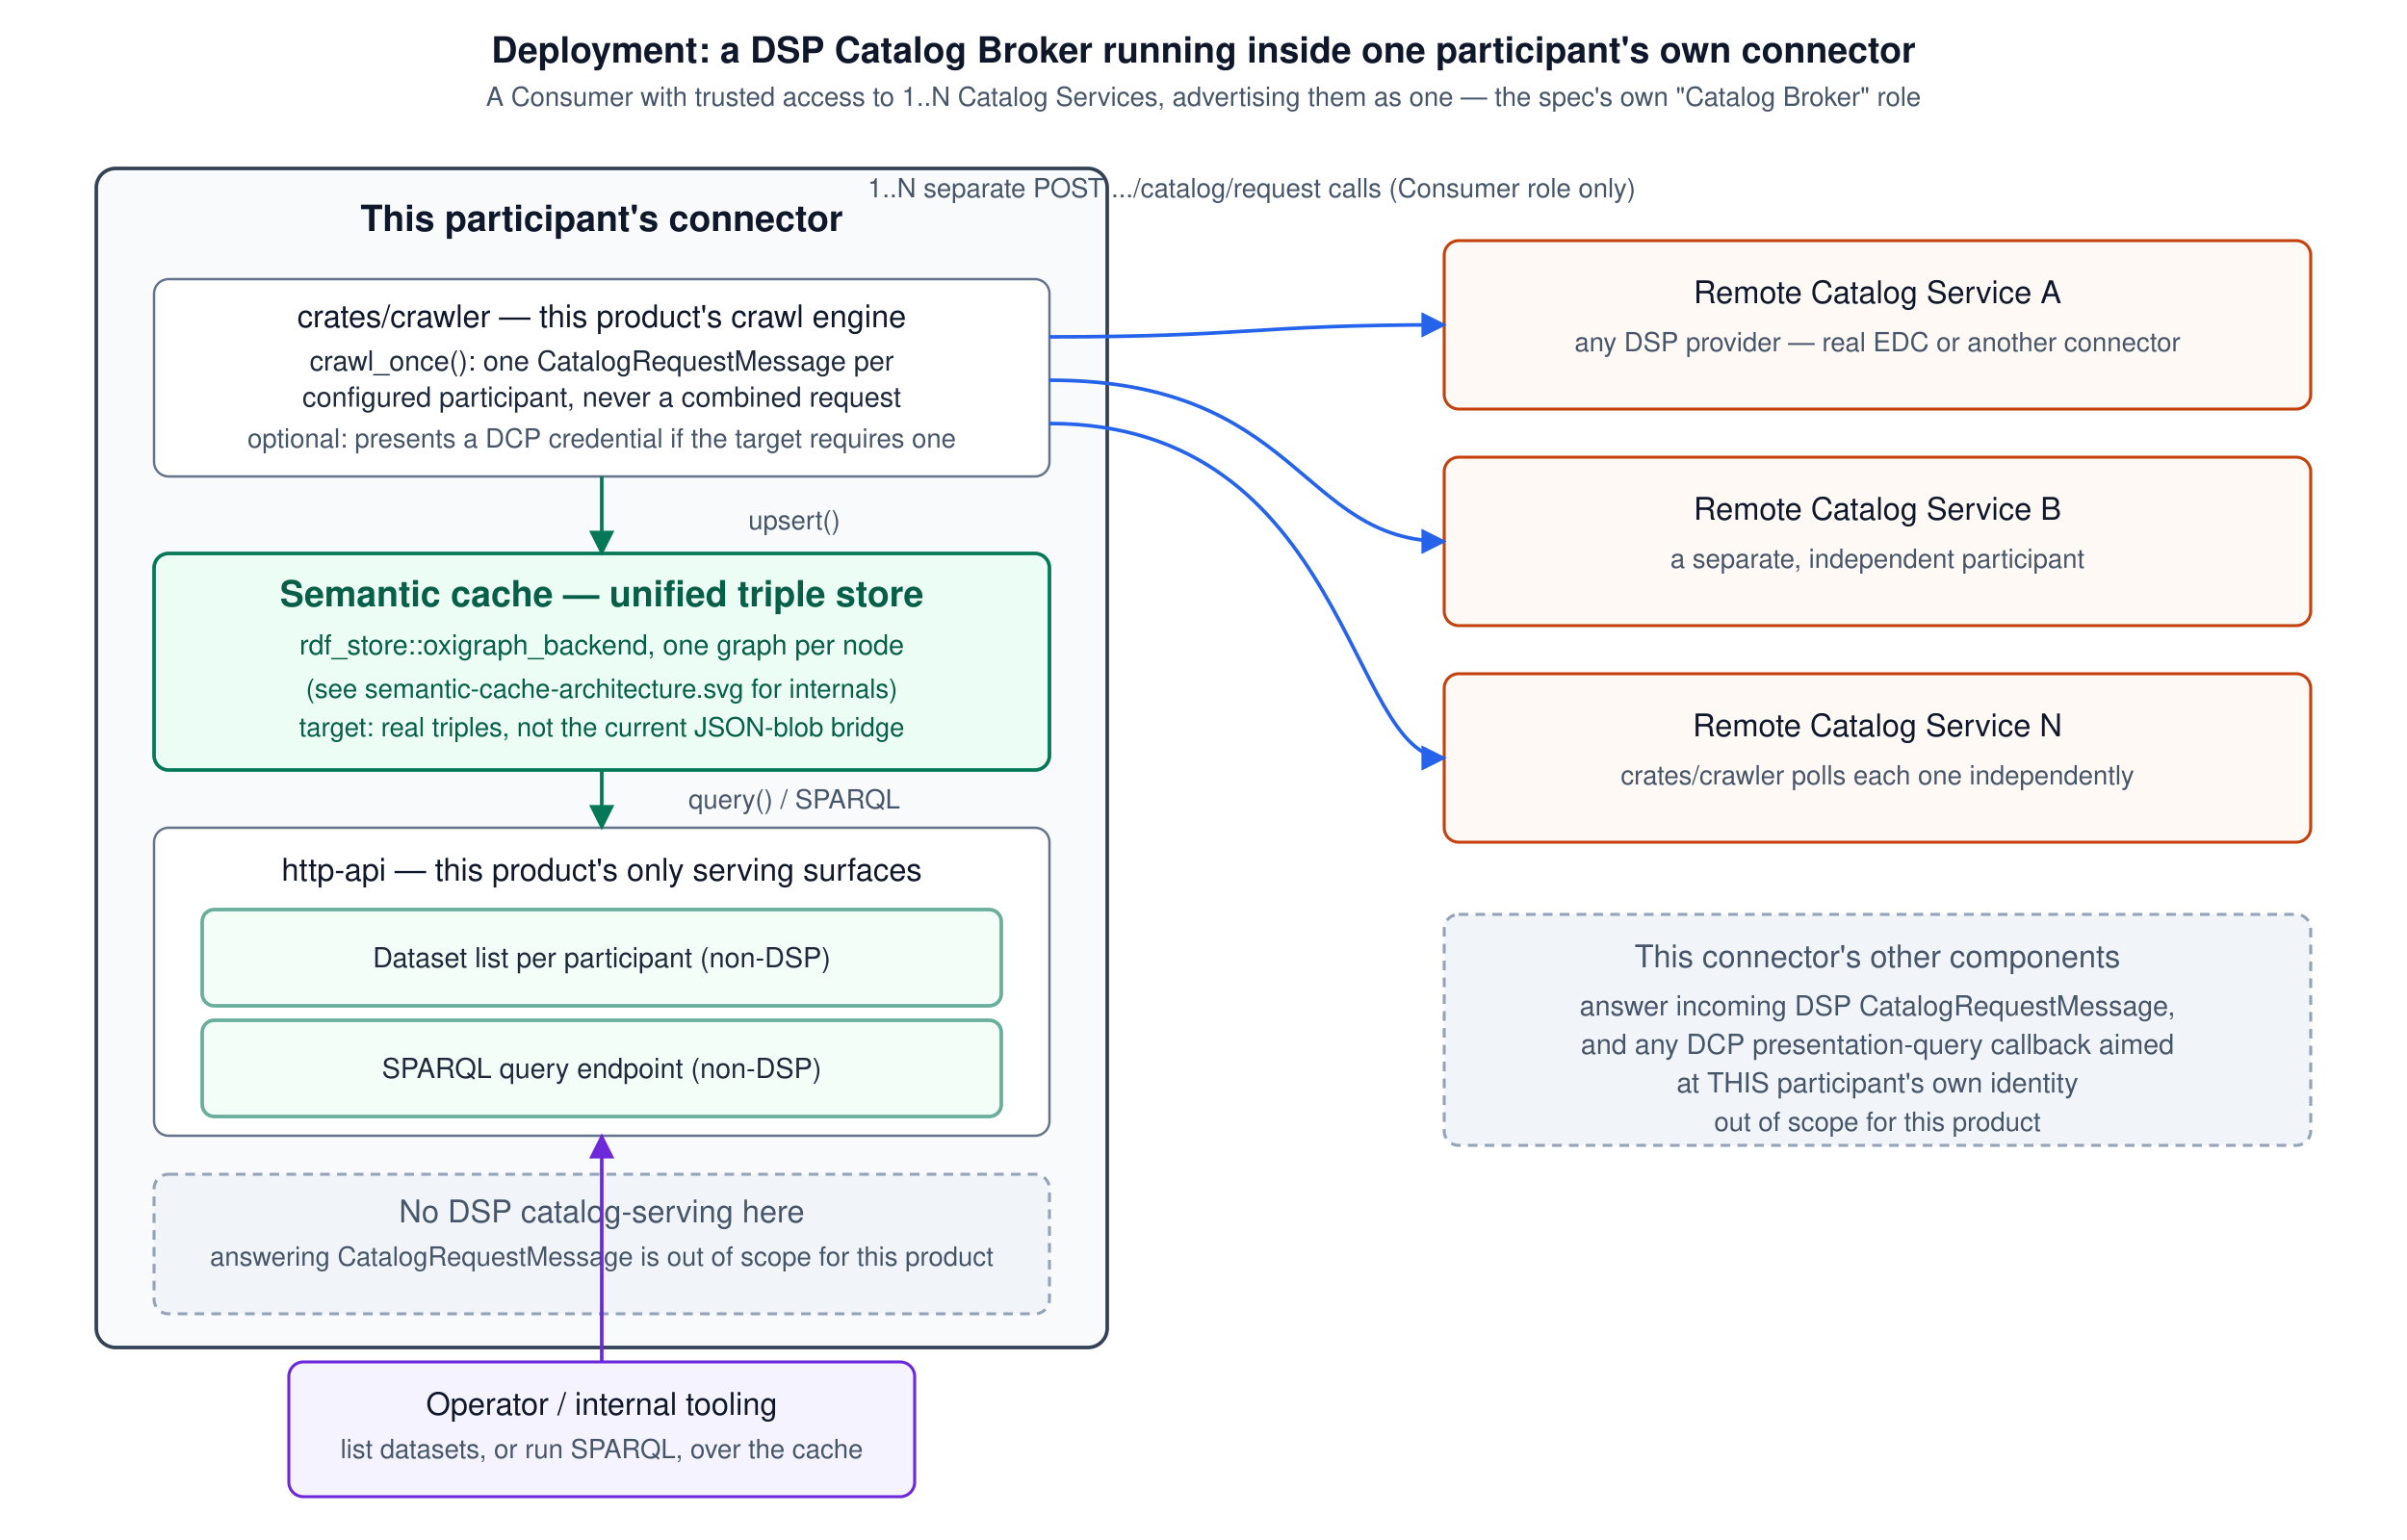
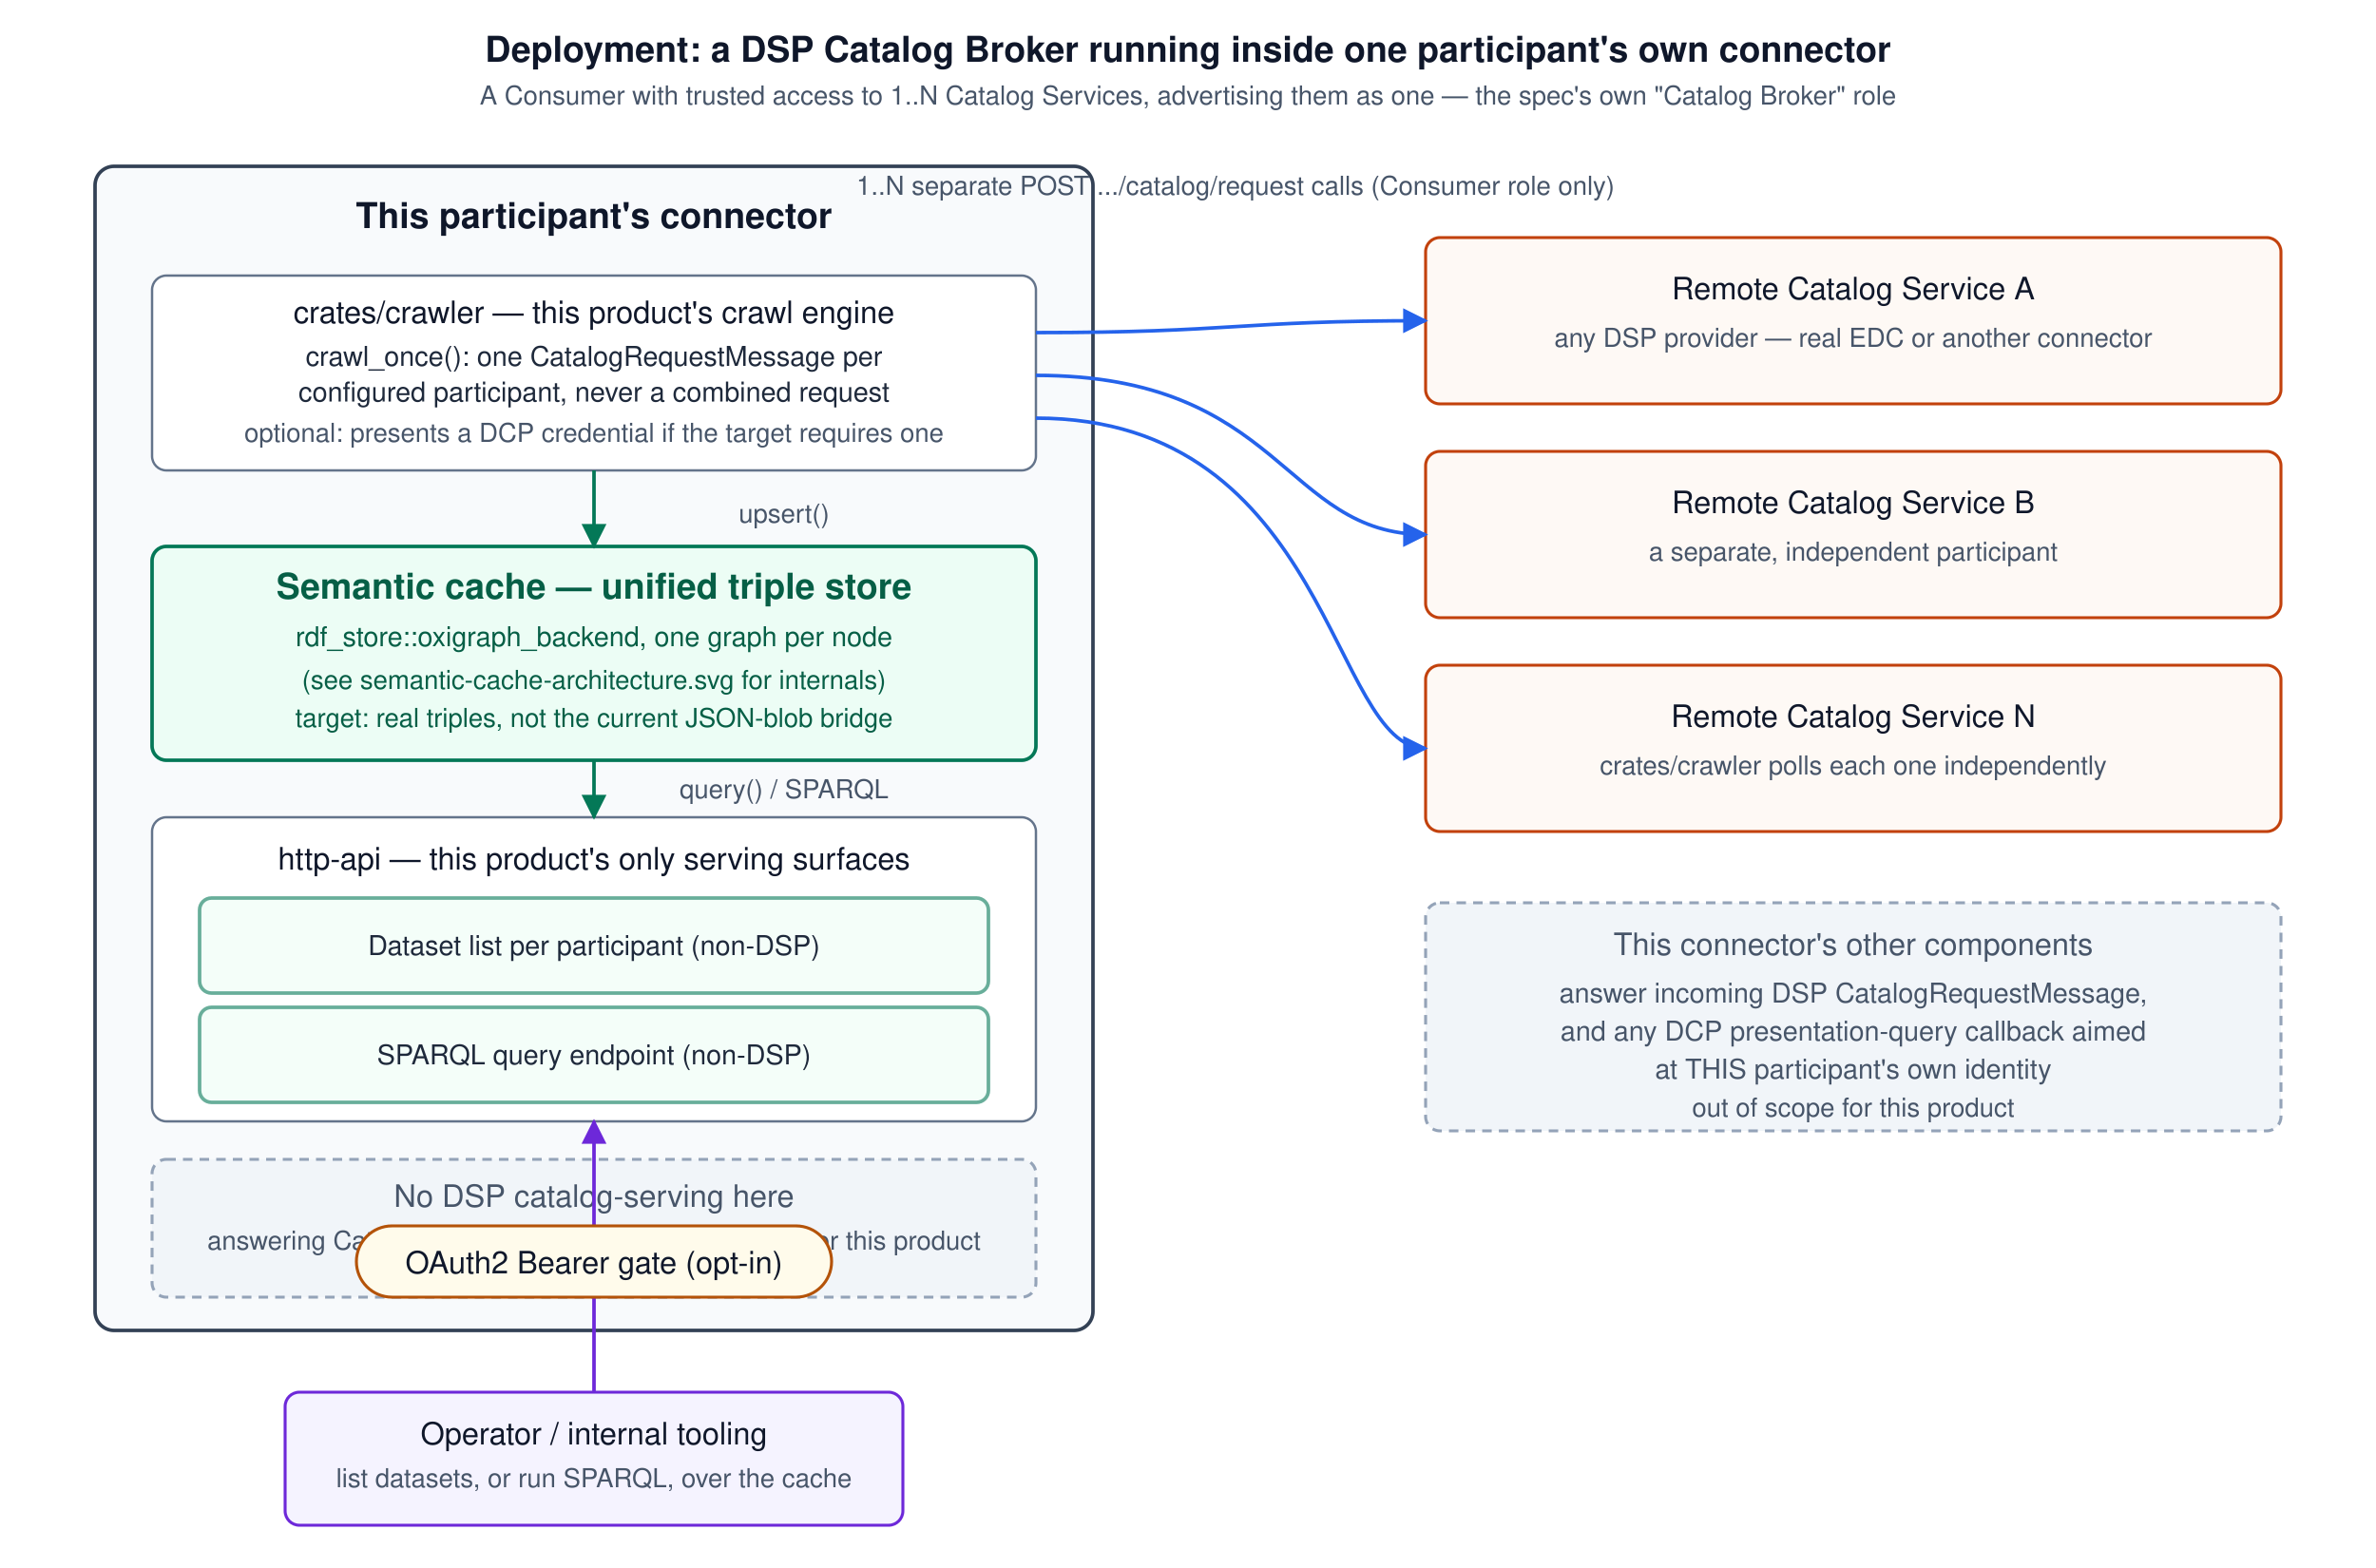
- <svg xmlns="http://www.w3.org/2000/svg" viewBox="0 0 1000 640" role="img" aria-label="This product implements the Dataspace Protocol's own Catalog Broker role, running inside one participant's own connector alongside that connector's other components. A Catalog Broker is a Consumer with trusted access to 1..N upstream Catalog Services that advertises their respective catalogs as one - it issues one separate CatalogRequestMessage per remote Catalog Service, per the Dataspace Protocol's own Replication Protocol section, and never answers such requests itself. Answering incoming DSP CatalogRequestMessage is explicitly the job of the connector's other components, not this product. Harvested results land in an internal semantic (RDF) cache, served only through two non-DSP surfaces: a per-participant dataset list, and a SPARQL query endpoint over the whole store. An optional DCP holder identity lets the crawler present this participant's own credential when a remote Catalog Service requires one.">
+ <svg xmlns="http://www.w3.org/2000/svg" viewBox="0 0 1000 660" role="img" aria-label="This product implements the Dataspace Protocol's own Catalog Broker role, running inside one participant's own connector alongside that connector's other components. A Catalog Broker is a Consumer with trusted access to 1..N upstream Catalog Services that advertises their respective catalogs as one - it issues one separate CatalogRequestMessage per remote Catalog Service, per the Dataspace Protocol's own Replication Protocol section, and never answers such requests itself. Answering incoming DSP CatalogRequestMessage is explicitly the job of the connector's other components, not this product. Harvested results land in an internal semantic (RDF) cache, served only through two non-DSP surfaces: a per-participant dataset list, and a SPARQL query endpoint over the whole store, both optionally gated behind an OAuth2 Bearer resource-server check. An optional DCP holder identity lets the crawler present this participant's own credential when a remote Catalog Service requires one.">
  <style>
    .bg { fill: #ffffff; }
    .participant { fill: #f8fafc; stroke: #334155; stroke-width: 1.5; }
    .box { fill: #ffffff; stroke: #64748b; stroke-width: 1; }
    .cache { fill: #ecfdf5; stroke: #047857; stroke-width: 1.5; }
    .remote { fill: #fef9f5; stroke: #c2410c; stroke-width: 1.25; }
    .consumer { fill: #f5f3ff; stroke: #6d28d9; stroke-width: 1.25; }
    .other { fill: #f1f5f9; stroke: #94a3b8; stroke-width: 1.25; stroke-dasharray: 4 3; }
+     .gate { fill: #fffbeb; stroke: #b45309; stroke-width: 1.25; }
+     .gatetext { fill: #92400e; }
    .label { fill: #0f172a; font-family: -apple-system, Segoe UI, Helvetica, Arial, sans-serif; font-size: 13px; }
    .sublabel { fill: #1e293b; font-family: -apple-system, Segoe UI, Helvetica, Arial, sans-serif; font-size: 11.5px; }
    .caption { fill: #475569; font-family: -apple-system, Segoe UI, Helvetica, Arial, sans-serif; font-size: 11px; }
    .title { fill: #0f172a; font-family: -apple-system, Segoe UI, Helvetica, Arial, sans-serif; font-size: 15px; font-weight: 600; }
    .cachetext { fill: #065f46; }
    .othertext { fill: #475569; }
    .dsp-out { stroke: #2563eb; stroke-width: 1.5; fill: none; }
    .internal { stroke: #047857; stroke-width: 1.5; fill: none; }
    .query { stroke: #6d28d9; stroke-width: 1.5; fill: none; }
    @media (prefers-color-scheme: dark) {
      .bg { fill: #0b1220; }
      .participant { fill: #111827; stroke: #94a3b8; }
      .box { fill: #0b1220; stroke: #94a3b8; }
      .cache { fill: #052e21; stroke: #34d399; }
      .remote { fill: #2a1608; stroke: #fb923c; }
      .consumer { fill: #1e1b3a; stroke: #a78bfa; }
      .other { fill: #1e293b; stroke: #64748b; }
+       .gate { fill: #2a1d05; stroke: #f59e0b; }
+       .gatetext { fill: #fcd34d; }
      .label { fill: #e2e8f0; }
      .sublabel { fill: #e2e8f0; }
      .caption { fill: #94a3b8; }
      .title { fill: #f1f5f9; }
      .cachetext { fill: #6ee7b7; }
      .othertext { fill: #cbd5e1; }
      .dsp-out { stroke: #60a5fa; }
      .internal { stroke: #34d399; }
      .query { stroke: #a78bfa; }
    }
  </style>
  <defs>
    <marker id="arrow-dsp-out" viewBox="0 0 10 10" refX="9" refY="5" markerWidth="7" markerHeight="7" orient="auto-start-reverse">
      <path d="M0,0 L10,5 L0,10 z" fill="#2563eb" />
    </marker>
    <marker id="arrow-internal" viewBox="0 0 10 10" refX="9" refY="5" markerWidth="7" markerHeight="7" orient="auto-start-reverse">
      <path d="M0,0 L10,5 L0,10 z" fill="#047857" />
    </marker>
    <marker id="arrow-query" viewBox="0 0 10 10" refX="9" refY="5" markerWidth="7" markerHeight="7" orient="auto-start-reverse">
      <path d="M0,0 L10,5 L0,10 z" fill="#6d28d9" />
    </marker>
  </defs>
-   <rect class="bg" x="0" y="0" width="1000" height="640" />
+   <rect class="bg" x="0" y="0" width="1000" height="660" />
  <text class="title" x="500" y="26" text-anchor="middle">Deployment: a DSP Catalog Broker running inside one participant's own connector</text>
  <text class="caption" x="500" y="44" text-anchor="middle">A Consumer with trusted access to 1..N Catalog Services, advertising them as one — the spec's own "Catalog Broker" role</text>
  <rect class="participant" x="40" y="70" width="420" height="490" rx="8" />
  <text class="title" x="250" y="96" text-anchor="middle">This participant's connector</text>
  <rect class="box" x="64" y="116" width="372" height="82" rx="6" />
  <text class="label" x="250" y="136" text-anchor="middle">crates/crawler — this product's crawl engine</text>
  <text class="sublabel" x="250" y="154" text-anchor="middle">crawl_once(): one CatalogRequestMessage per</text>
  <text class="sublabel" x="250" y="169" text-anchor="middle">configured participant, never a combined request</text>
  <text class="caption" x="250" y="186" text-anchor="middle">optional: presents a DCP credential if the target requires one</text>
  <rect class="cache" x="64" y="230" width="372" height="90" rx="6" />
  <text class="cachetext title" x="250" y="252" text-anchor="middle">Semantic cache — unified triple store</text>
  <text class="cachetext sublabel" x="250" y="272" text-anchor="middle">rdf_store::oxigraph_backend, one graph per node</text>
  <text class="cachetext caption" x="250" y="290" text-anchor="middle">(see semantic-cache-architecture.svg for internals)</text>
  <text class="cachetext caption" x="250" y="306" text-anchor="middle">target: real triples, not the current JSON-blob bridge</text>
  <rect class="box" x="64" y="344" width="372" height="128" rx="6" />
  <text class="label" x="250" y="366" text-anchor="middle">http-api — this product's only serving surfaces</text>
  <rect class="cache" x="84" y="378" width="332" height="40" rx="5" opacity="0.6" />
  <text class="sublabel" x="250" y="402" text-anchor="middle">Dataset list per participant (non-DSP)</text>
  <rect class="cache" x="84" y="424" width="332" height="40" rx="5" opacity="0.6" />
  <text class="sublabel" x="250" y="448" text-anchor="middle">SPARQL query endpoint (non-DSP)</text>
  <rect class="other" x="64" y="488" width="372" height="58" rx="6" />
  <text class="othertext label" x="250" y="508" text-anchor="middle">No DSP catalog-serving here</text>
  <text class="othertext caption" x="250" y="526" text-anchor="middle">answering CatalogRequestMessage is out of scope for this product</text>
-   <rect class="consumer" x="120" y="566" width="260" height="56" rx="6" />
-   <text class="label" x="250" y="588" text-anchor="middle">Operator / internal tooling</text>
-   <text class="caption" x="250" y="606" text-anchor="middle">list datasets, or run SPARQL, over the cache</text>
-   <path class="query" marker-end="url(#arrow-query)" d="M 250,566 L 250,472" />
+   <rect class="consumer" x="120" y="586" width="260" height="56" rx="6" />
+   <text class="label" x="250" y="608" text-anchor="middle">Operator / internal tooling</text>
+   <text class="caption" x="250" y="626" text-anchor="middle">list datasets, or run SPARQL, over the cache</text>
+   <path class="query" marker-end="url(#arrow-query)" d="M 250,586 L 250,472" />
+   <rect class="gate" x="150" y="516" width="200" height="30" rx="15" />
+   <text class="gatetext label" x="250" y="536" text-anchor="middle" font-size="11.5">OAuth2 Bearer gate (opt-in)</text>
  <rect class="remote" x="600" y="100" width="360" height="70" rx="6" />
  <text class="label" x="780" y="126" text-anchor="middle">Remote Catalog Service A</text>
  <text class="caption" x="780" y="146" text-anchor="middle">any DSP provider — real EDC or another connector</text>
  <rect class="remote" x="600" y="190" width="360" height="70" rx="6" />
  <text class="label" x="780" y="216" text-anchor="middle">Remote Catalog Service B</text>
  <text class="caption" x="780" y="236" text-anchor="middle">a separate, independent participant</text>
  <rect class="remote" x="600" y="280" width="360" height="70" rx="6" />
  <text class="label" x="780" y="306" text-anchor="middle">Remote Catalog Service N</text>
  <text class="caption" x="780" y="326" text-anchor="middle">crates/crawler polls each one independently</text>
  <path class="dsp-out" marker-end="url(#arrow-dsp-out)" d="M 436,140 C 520,140 520,135 600,135" />
  <path class="dsp-out" marker-end="url(#arrow-dsp-out)" d="M 436,158 C 540,158 540,225 600,225" />
  <path class="dsp-out" marker-end="url(#arrow-dsp-out)" d="M 436,176 C 560,176 560,315 600,315" />
  <text class="caption" x="520" y="82" text-anchor="middle">1..N separate POST .../catalog/request calls (Consumer role only)</text>
  <path class="internal" marker-end="url(#arrow-internal)" d="M 250,198 L 250,230" />
  <text class="caption" x="330" y="220" text-anchor="middle">upsert()</text>
  <path class="internal" marker-end="url(#arrow-internal)" d="M 250,320 L 250,344" />
  <text class="caption" x="330" y="336" text-anchor="middle">query() / SPARQL</text>
  <rect class="other" x="600" y="380" width="360" height="96" rx="6" />
  <text class="othertext label" x="780" y="402" text-anchor="middle">This connector's other components</text>
  <text class="othertext sublabel" x="780" y="422" text-anchor="middle">answer incoming DSP CatalogRequestMessage,</text>
  <text class="othertext sublabel" x="780" y="438" text-anchor="middle">and any DCP presentation-query callback aimed</text>
  <text class="othertext sublabel" x="780" y="454" text-anchor="middle">at THIS participant's own identity</text>
  <text class="othertext caption" x="780" y="470" text-anchor="middle">out of scope for this product</text>
</svg>
